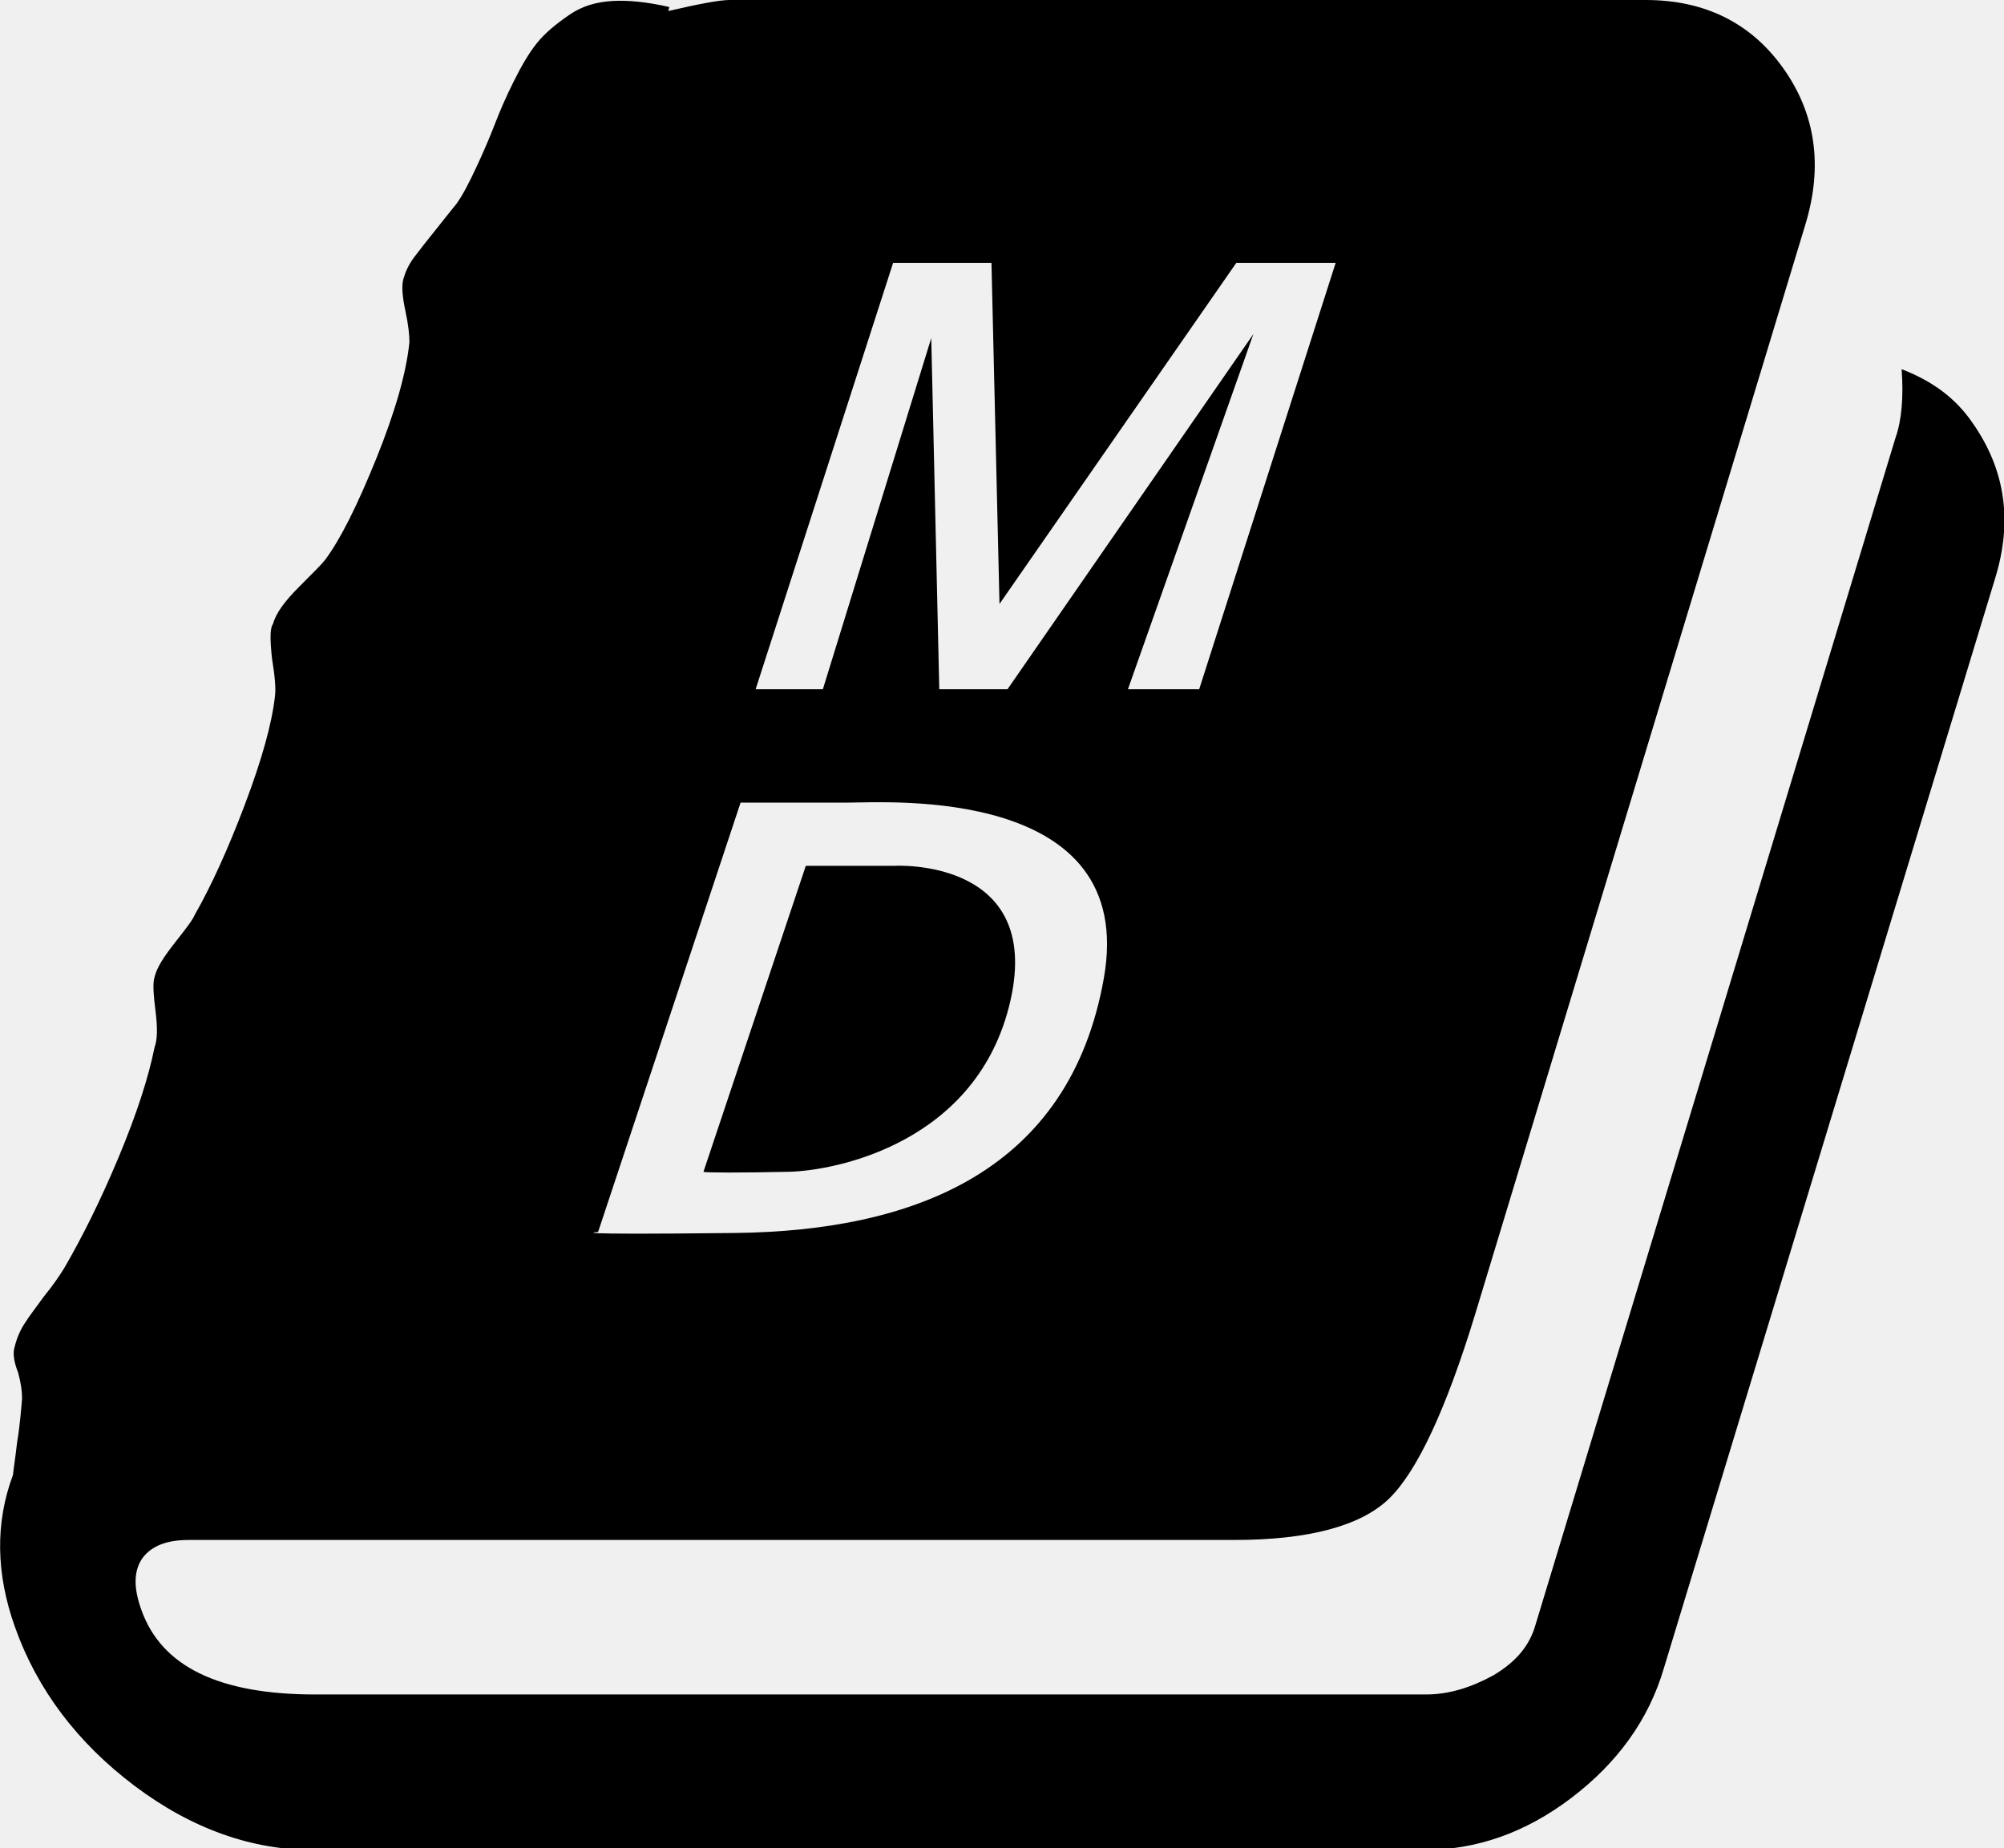
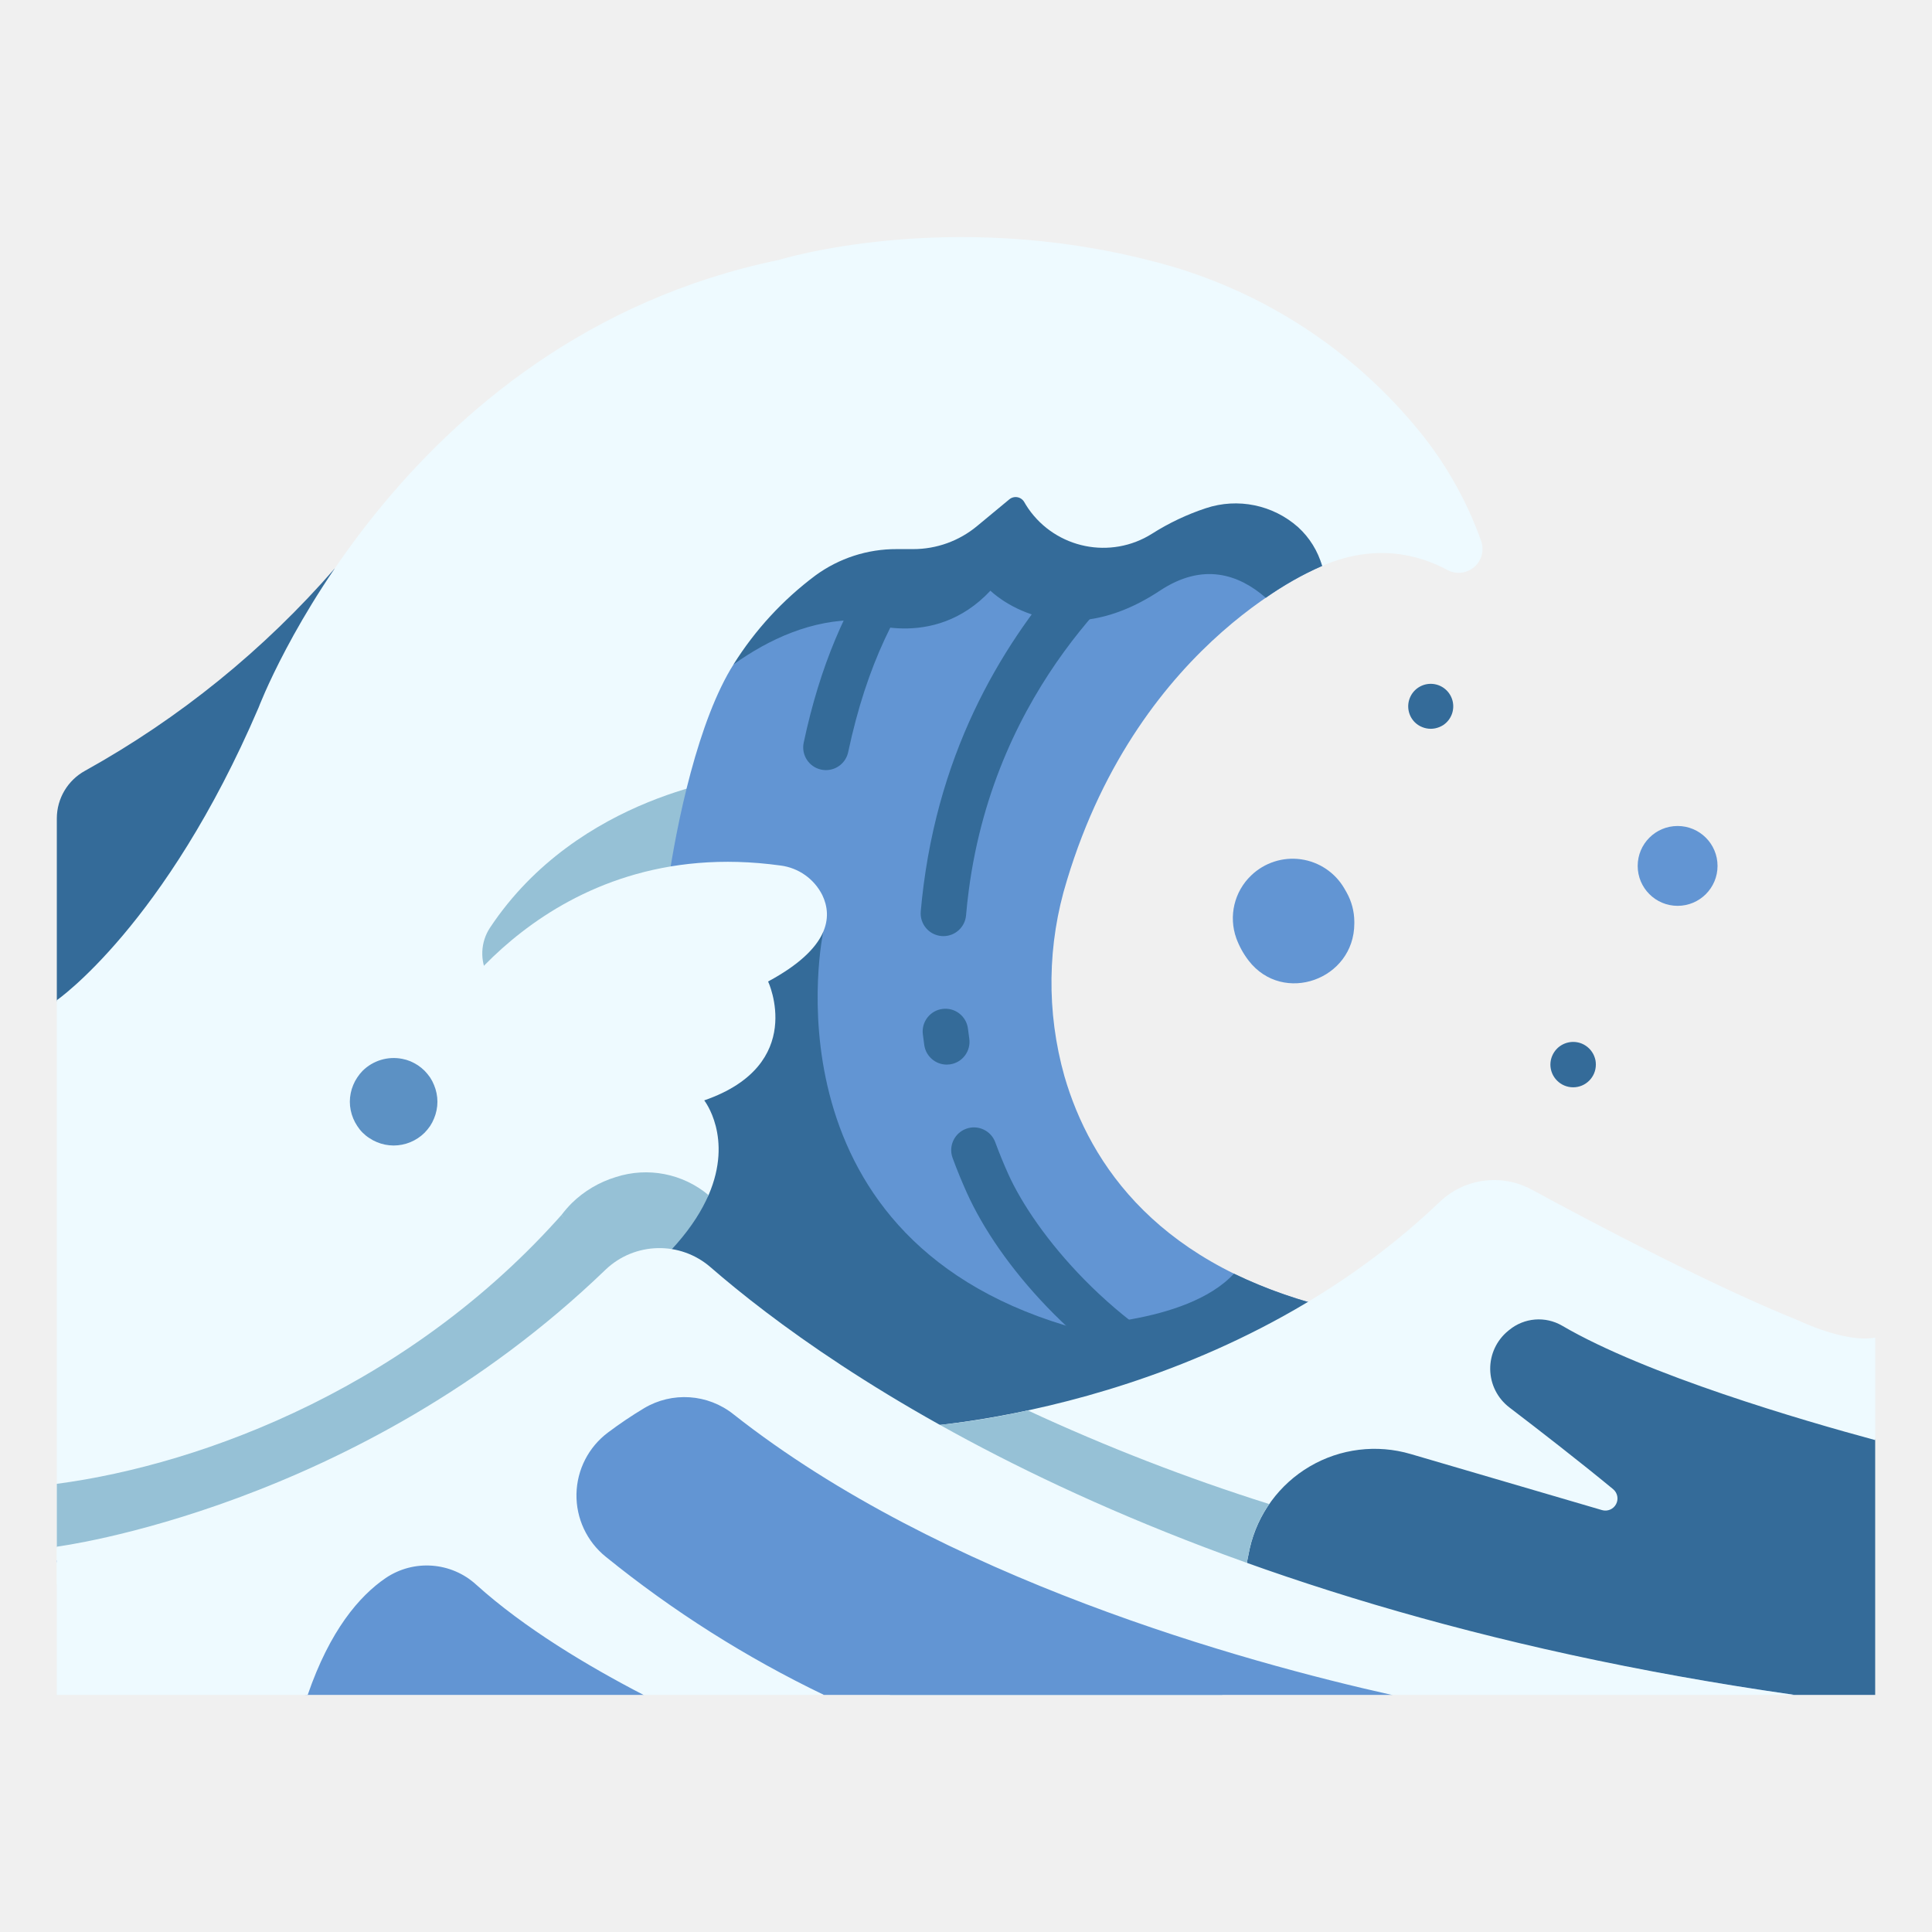
- <svg xmlns="http://www.w3.org/2000/svg" viewBox="0 0 199.7 184.2">
-   <style>
-     @media (prefers-color-scheme: dark) {
-       svg { fill: white; }
-     }
-   </style>
-   <path d="M189.5,36.8c0.2,2.8,0,5.1-0.6,6.8L153,162c-0.6,2.1-2,3.7-4.2,5c-2.2,1.2-4.4,1.9-6.7,1.9H31.4c-9.6,0-15.3-2.8-17.3-8.4   c-0.8-2.2-0.8-3.9,0.1-5.2c0.9-1.2,2.4-1.8,4.6-1.8H123c7.4,0,12.6-1.4,15.4-4.1s5.7-8.9,8.6-18.4l32.9-108.6   c1.8-5.9,1-11.1-2.2-15.6S169.9,0,164,0H72.7c-1,0-3.1,0.4-6.1,1.1l0.1-0.4C64.5,0.2,62.6,0,61,0.1s-3,0.5-4.3,1.4   c-1.3,0.9-2.4,1.8-3.2,2.8S52,6.5,51.2,8.1c-0.8,1.6-1.4,3-1.9,4.3s-1.1,2.7-1.8,4.2c-0.7,1.5-1.3,2.7-2,3.7c-0.5,0.6-1.2,1.5-2,2.5   s-1.6,2-2.2,2.8s-0.9,1.5-1.1,2.2c-0.2,0.7-0.1,1.8,0.2,3.2c0.3,1.4,0.4,2.4,0.4,3.1c-0.3,3-1.4,6.9-3.3,11.6   c-1.9,4.7-3.6,8.1-5.1,10.1c-0.3,0.4-1.2,1.3-2.6,2.7c-1.4,1.4-2.3,2.6-2.6,3.7c-0.3,0.4-0.3,1.5-0.1,3.4c0.3,1.8,0.4,3.1,0.3,3.8   c-0.3,2.7-1.3,6.3-3,10.8c-1.7,4.5-3.4,8.2-5,11c-0.2,0.5-0.9,1.4-2,2.8c-1.1,1.4-1.8,2.5-2,3.4c-0.2,0.6-0.1,1.8,0.1,3.4   c0.2,1.6,0.2,2.8-0.1,3.6c-0.6,3-1.8,6.7-3.6,11c-1.8,4.3-3.6,7.9-5.4,11c-0.5,0.8-1.1,1.7-2,2.8c-0.8,1.1-1.5,2-2,2.8   s-0.8,1.6-1,2.5c-0.1,0.5,0,1.3,0.4,2.3c0.3,1.1,0.4,1.9,0.4,2.6c-0.1,1.1-0.2,2.6-0.5,4.4c-0.2,1.8-0.4,2.9-0.4,3.2   c-1.8,4.8-1.7,9.9,0.2,15.2c2.2,6.2,6.2,11.5,11.9,15.8c5.7,4.3,11.7,6.4,17.8,6.4h110.7c5.2,0,10.1-1.7,14.7-5.2s7.7-7.8,9.2-12.9   l33-108.6c1.8-5.8,1-10.9-2.2-15.5C194.9,39.7,192.6,38,189.5,36.8z M59.6,122.8L73.8,80c0,0,7,0,10.8,0s28.8-1.7,25.4,17.5   c-3.4,19.2-18.8,25.2-36.8,25.4S59.6,122.8,59.6,122.8z M78.6,116.8c4.7-0.1,18.9-2.9,22.1-17.1S89.2,86.3,89.2,86.3l-8.9,0   l-10.2,30.5C70.2,116.9,74,116.9,78.6,116.8z M75.3,68.7L89,26.2h9.8l0.8,34l23.6-34h9.9l-13.6,42.5h-7.1l12.5-35.4l-24.5,35.4h-6.8   l-0.8-35L82,68.7H75.3z" />
+ <svg xmlns="http://www.w3.org/2000/svg" id="icons" viewBox="0 0 340 340">
+   <path d="M58.908,100.04a163.2,163.2,0,0,1-43.934,35.6A9.573,9.573,0,0,0,10,144v32.02l1.822,8.9L41.484,164.3Z" style="fill:#346b99" />
+   <path d="M10,176.017s19.081-13.177,35.5-51.478c0,0,24.44-64.93,91.558-78.792,0,0,29.508-9.193,65.739.211A88.371,88.371,0,0,1,248.8,74.709a65.232,65.232,0,0,1,11.869,20.527,4.2,4.2,0,0,1-5.9,5.1c-5.277-2.849-12.855-4.7-22.093-.746l-54.034,21.3,1.11,144.674L10,278.838Z" style="fill:#eefaff" />
+   <path d="M126.841,212.359a17.28,17.28,0,0,0-18.475-5.211,15.733,15.733,0,0,0-7.731,4.573C73.27,243.81,35.779,257.719,10,261.13v11.057l2.184,6.48L126.841,269.7Z" style="fill:#96c1d6" />
+   <path d="M130.126,136.764s-28.273,2.953-43.9,26.507a8.225,8.225,0,0,0,6.875,12.746h40.676Z" style="fill:#96c1d6" />
+   <path d="M232.673,99.594s-31.976,12.5-44.9,55.3a60.782,60.782,0,0,0-.449,34.516c4.49,15.442,16.593,33.758,47.894,41.016l-55.465,35.142s-76.613-8.2-62.308-109.291c1.628-11.506,5.456-29.635,11.7-39.437C145.527,98.429,178.22,98.531,191,102.2c2.789.8,18-10.167,21.61-11.291,5.658-1.763,9.949-.729,14.3,3.3C228.677,95.837,231.823,96.619,232.673,99.594Z" style="fill:#6295d3" />
+   <path d="M204.122,103.95C211.7,98.929,218,101.059,222.76,105.2a55.672,55.672,0,0,1,9.913-5.6,14.683,14.683,0,0,0-4.223-6.824A16.577,16.577,0,0,0,212.2,89.439a42.66,42.66,0,0,0-9.458,4.483A16.066,16.066,0,0,1,180.96,89.49c-.273-.4-.508-.786-.709-1.134a1.741,1.741,0,0,0-2.622-.483L171.922,92.6a17.57,17.57,0,0,1-11.2,4.034h-2.914a24.042,24.042,0,0,0-14.311,4.642,57.938,57.938,0,0,0-14.413,15.653l0,0c6.209-4.429,13.786-7.954,22.086-7.789,0,0,13.023,5.619,23.126-5.188C174.3,103.95,186.183,115.838,204.122,103.95Z" style="fill:#346b99" />
+   <path d="M115.674,179.306c-.089,14.785-2.852,32.3.737,42.475l63.338,43.784,55.465-35.142a83.937,83.937,0,0,1-18.056-6.28c-8.485,9.151-29.572,9.143-29.572,9.143-54.038-16.233-42.707-69.315-42.707-69.315S127.564,172.674,115.674,179.306Z" style="fill:#346b99" />
+   <path d="M77.205,180.049s18.864-33.427,60.14-27.734a9.572,9.572,0,0,1,7.38,5.231c1.774,3.729,1.405,9.28-9.551,15.18,0,0,6.89,14.646-11.243,20.922,0,0,5.16,6.526.762,16.674,0,0-6.3,10.277-15.675,17.041l-10.2-13.556Z" style="fill:#eefaff" />
+   <path d="M108.239,228.519c9.376-6.765,14.184-12.963,16.452-18.2a17.183,17.183,0,0,0-16.325-3.173,18.969,18.969,0,0,0-7.731,4.573,20.408,20.408,0,0,0-1.815,2.086Z" style="fill:#96c1d6" />
+   <path d="M220.186,154.064h0a10.426,10.426,0,0,0-2.611,11.069,14.724,14.724,0,0,0,2.169,3.926c6.048,7.82,18.573,3.354,18.594-6.532,0-.117,0-.235,0-.355A10.613,10.613,0,0,0,237,157.089c-.127-.228-.265-.47-.413-.724A10.521,10.521,0,0,0,220.186,154.064Z" style="fill:#6295d3" />
+   <path d="M177.428,206.592c-.819-1.818-1.585-3.693-2.277-5.571a4,4,0,0,0-7.507,2.765c.756,2.053,1.594,4.1,2.49,6.091,5.705,12.666,19.39,28.433,37.823,37.815l8.012-5.076C195.856,234.031,182.1,216.969,177.428,206.592Z" style="fill:#346b99" />
+   <circle cx="295.232" cy="152.387" r="7.026" style="fill:#6295d3" />
+   <path d="M268.551,211.309c11.724,6.359,32.559,16.857,47.277,22.744l11.1,4.854L330,253.432v44.845H315.828L158.92,291.363l.362-37.2s54.434-3,94.107-40.846A12.31,12.31,0,0,1,268.551,211.309Z" style="fill:#346b99" />
+   <path d="M316.5,232.381c-14.72-5.888-35.245-16.682-46.967-23.04a13.861,13.861,0,0,0-16.186,2.193c-39.673,37.855-94.062,39.746-94.062,39.746l-2.676,47H215.1a75.867,75.867,0,0,0,3.559-17.479,65.586,65.586,0,0,1,1.272-8.291,22.529,22.529,0,0,1,28.336-16.622l33.656,9.863a2.129,2.129,0,0,0,1.958-3.682c-5.853-4.827-12.86-10.264-18.262-14.388a8.588,8.588,0,0,1-.186-13.493l.169-.137a8.177,8.177,0,0,1,9.3-.754c14.822,8.677,42.455,16.719,55.106,20.138v-18.04C324.771,236.4,316.5,232.381,316.5,232.381Z" style="fill:#eefaff" />
+   <path d="M218.656,280.8a65.586,65.586,0,0,1,1.272-8.291,22.31,22.31,0,0,1,3.425-7.823,352.913,352.913,0,0,1-42.477-16.475,137.329,137.329,0,0,1-21.594,3.071l-2.676,47H215.1A75.867,75.867,0,0,0,218.656,280.8Z" style="fill:#96c1d6" />
+   <path d="M124.282,224.911c21.082,18.306,80.023,57.47,191.546,73.366-28.49-1.192-58.23-2.69-70.884,0H145c-11.493-2.291-22.269-2.779-31.747,0h-59.1l-41.082-1.9L10,274.636s53.272-7.039,96.889-49.056C112.005,220.651,118.918,220.253,124.282,224.911Z" style="fill:#6295d3" />
+   <path d="M107.013,252.085a74.235,74.235,0,0,1,6.325-4.259,13.86,13.86,0,0,1,15.742,1.063c36.662,28.922,89.9,43.591,115.864,49.388h70.884c-111.523-15.9-169.679-56.942-190.761-75.248a13.725,13.725,0,0,0-18.518.431C62.932,265.478,10,272.187,10,272.187v26.09H54.148c3.908-11.363,9.086-17.4,13.725-20.569a12.918,12.918,0,0,1,15.946,1.181c8.457,7.63,19.652,14.322,29.434,19.388H145a195.532,195.532,0,0,1-38.388-24.308A13.846,13.846,0,0,1,107.013,252.085Z" style="fill:#eefaff" />
+   <path d="M69.27,201.591a8.066,8.066,0,0,1-1.5-.152,7.54,7.54,0,0,1-1.445-.445,7.267,7.267,0,0,1-1.33-.713,6.966,6.966,0,0,1-2.119-2.118,7.813,7.813,0,0,1-1.157-2.776,7.454,7.454,0,0,1,0-3,7.425,7.425,0,0,1,.444-1.445,7.324,7.324,0,0,1,.713-1.33,7.869,7.869,0,0,1,.944-1.174,7.778,7.778,0,0,1,6.955-2.1,7.345,7.345,0,0,1,1.446.426,9.409,9.409,0,0,1,1.329.713,8.044,8.044,0,0,1,1.175.963,9.43,9.43,0,0,1,.963,1.174,7.3,7.3,0,0,1,.695,1.33,7.423,7.423,0,0,1,.443,1.445,7.407,7.407,0,0,1,0,3,7.465,7.465,0,0,1-.443,1.445,7.371,7.371,0,0,1-.695,1.331,9.43,9.43,0,0,1-.963,1.174A7.759,7.759,0,0,1,69.27,201.591Z" style="fill:#5c91c4" />
+   <path d="M251.79,128.256a4.151,4.151,0,0,1-.79-.08,4.028,4.028,0,0,1-.74-.229,3.753,3.753,0,0,1-.69-.361,4.148,4.148,0,0,1-.61-.5,3.963,3.963,0,1,1,5.05.5,4.529,4.529,0,0,1-.69.361,4.382,4.382,0,0,1-.75.229A4.049,4.049,0,0,1,251.79,128.256Z" style="fill:#346b99" />
+   <path d="M276.843,191.348a4.012,4.012,0,0,1-4-3.99,4.234,4.234,0,0,1,.08-.79,3.956,3.956,0,0,1,.23-.74,4.049,4.049,0,0,1,.87-1.3,4.025,4.025,0,0,1,4.35-.87,3.782,3.782,0,0,1,.69.37,4,4,0,0,1,1.11,1.11,3.782,3.782,0,0,1,.37.69,4.87,4.87,0,0,1,.23.74,4.219,4.219,0,0,1,.07.79,3.995,3.995,0,0,1-4,3.99Z" style="fill:#346b99" />
+   <path d="M166.612,187.353a4,4,0,0,1-3.955-3.437q-.137-.952-.253-1.91a4,4,0,0,1,7.941-.971q.108.878.232,1.752a4,4,0,0,1-3.4,4.525A4.091,4.091,0,0,1,166.612,187.353Z" style="fill:#346b99" />
+   <path d="M204.649,96.388c-2.122.953-11.526,2.808-15.3,2.193-10.967,12.154-23.285,30.308-26.8,57.117-.205,1.557-.377,3.138-.512,4.7a4,4,0,0,0,3.642,4.33q.175.015.348.015a4,4,0,0,0,3.981-3.656c.125-1.442.283-2.9.473-4.346C175.252,120.35,199.112,101.036,204.649,96.388Z" style="fill:#346b99" />
+   <path d="M144.519,135.44a4.056,4.056,0,0,0,.836.089,4,4,0,0,0,3.909-3.168c3.331-15.653,8.671-25.759,15.33-34.513l-9.936.308c-5.777,8.837-10.275,18.7-13.22,32.539A4,4,0,0,0,144.519,135.44Z" style="fill:#346b99" />
</svg>
